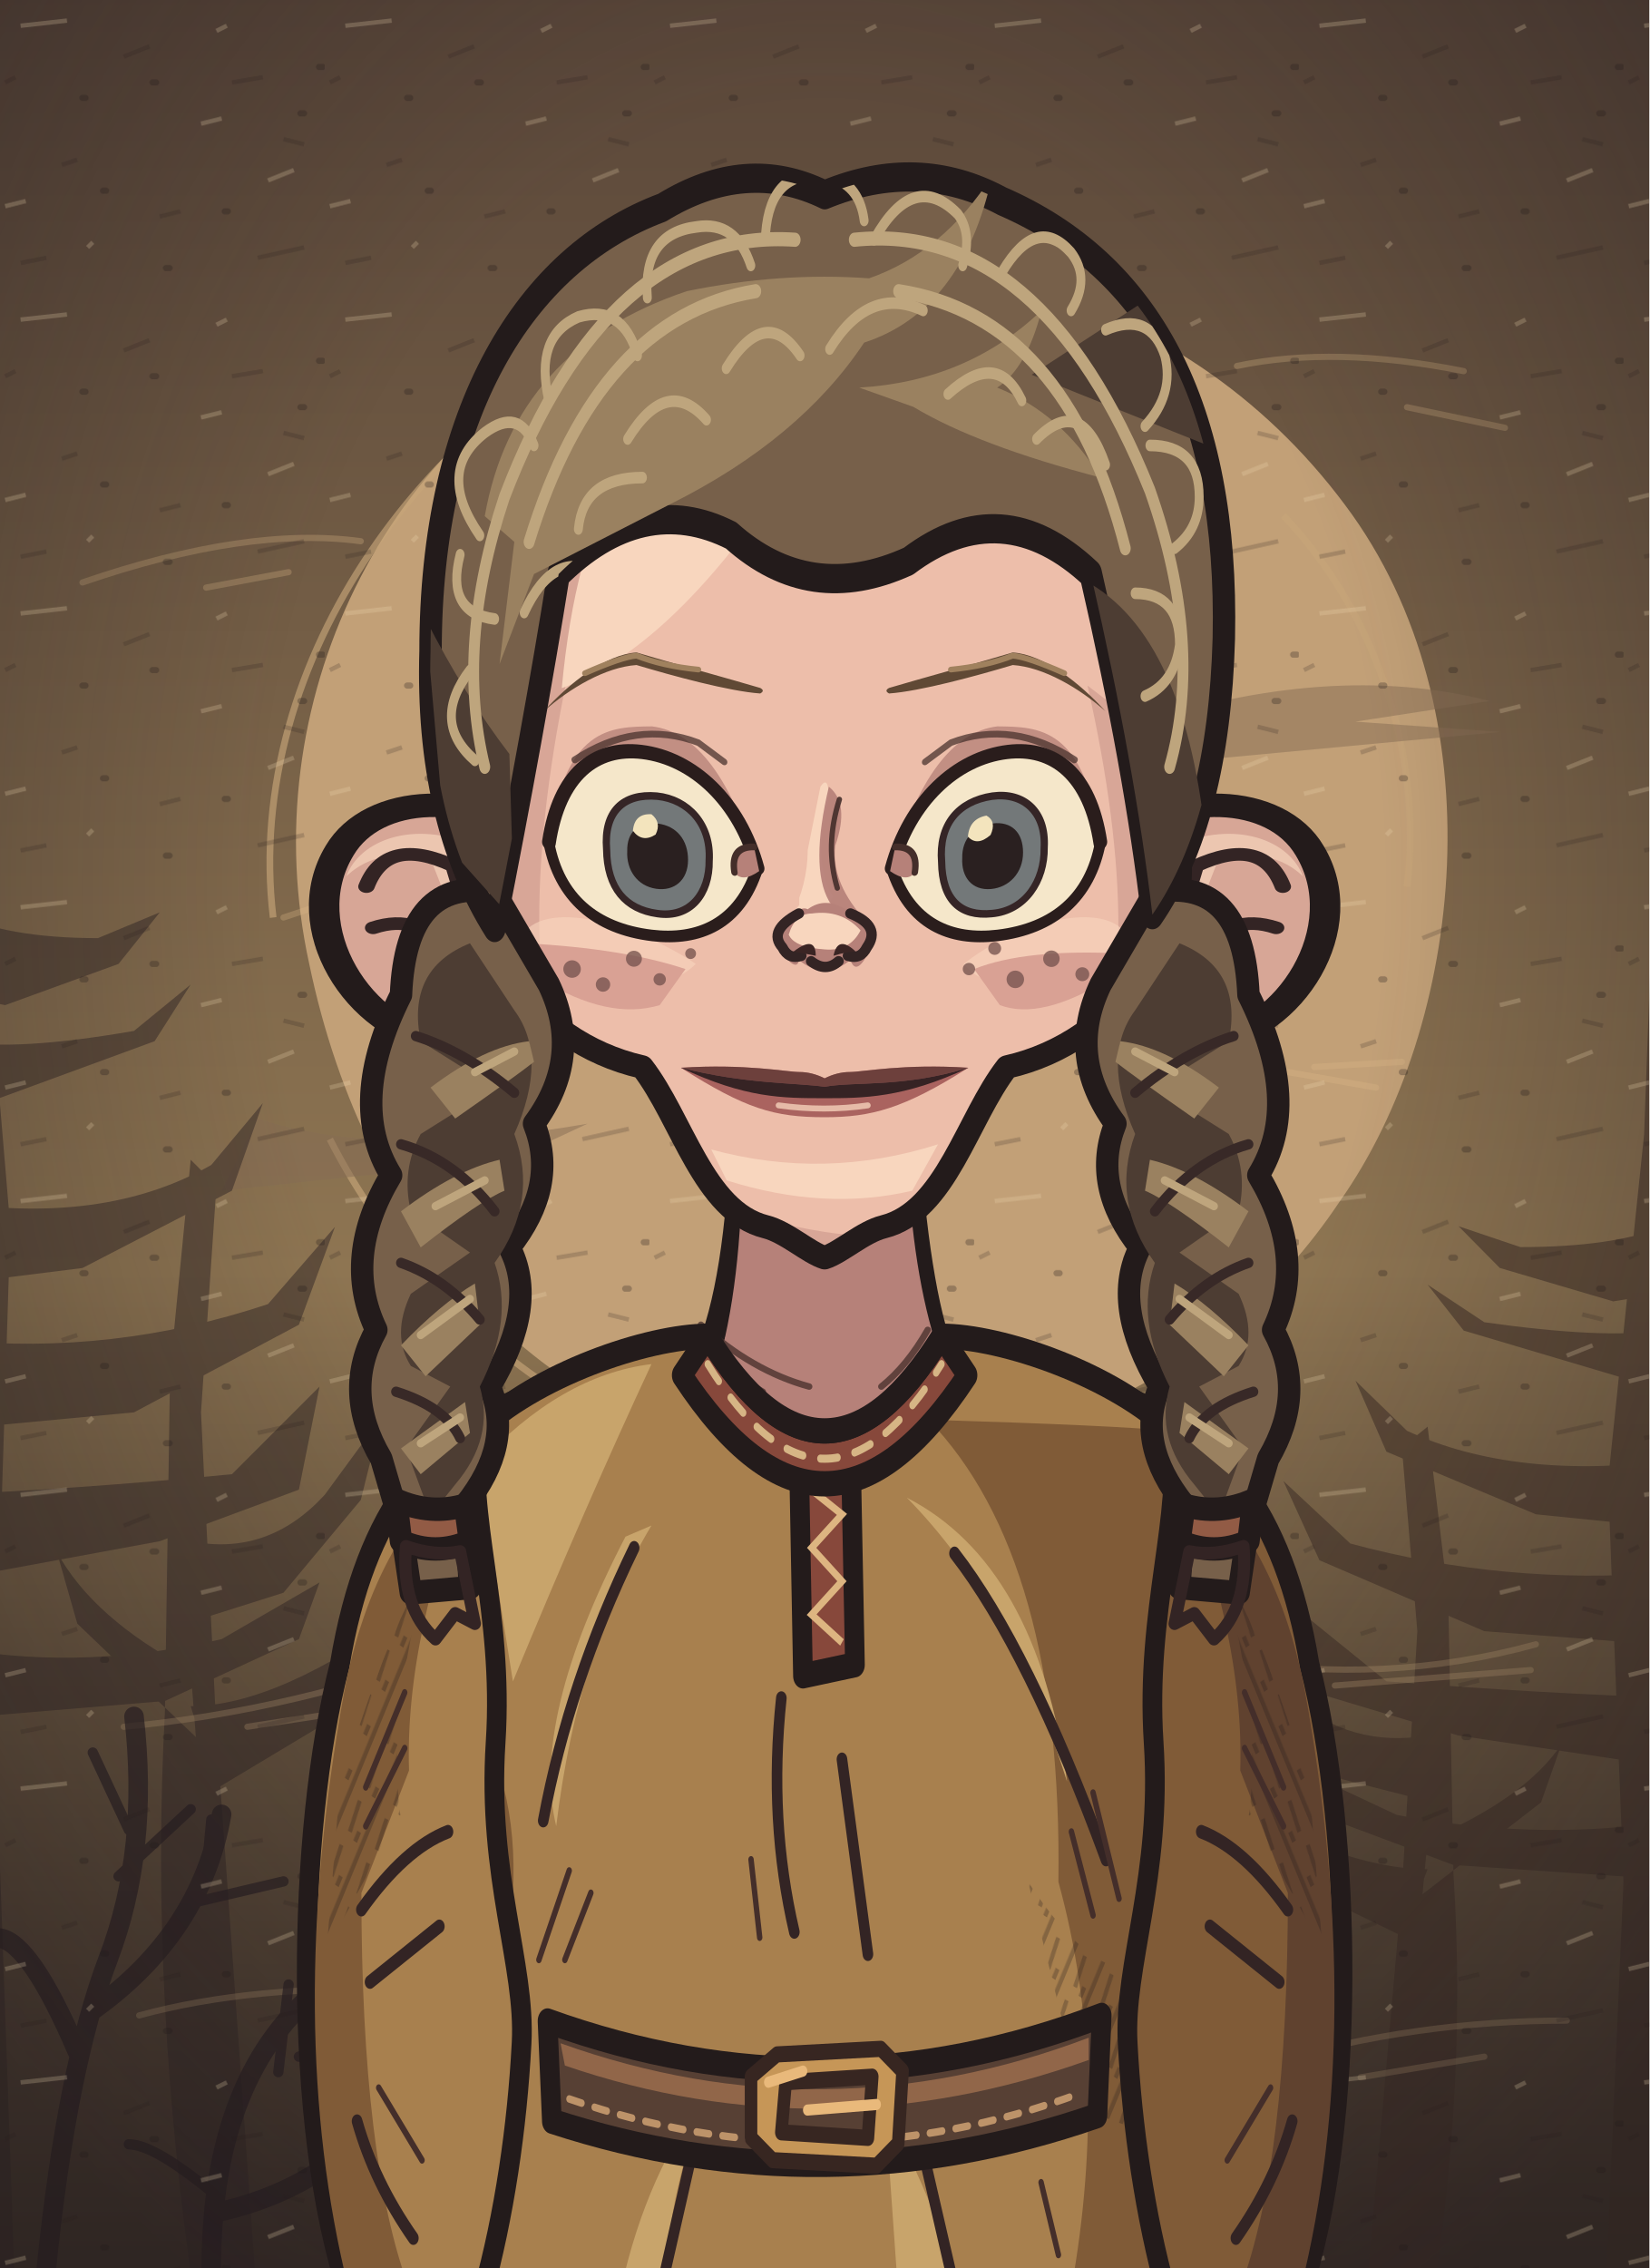
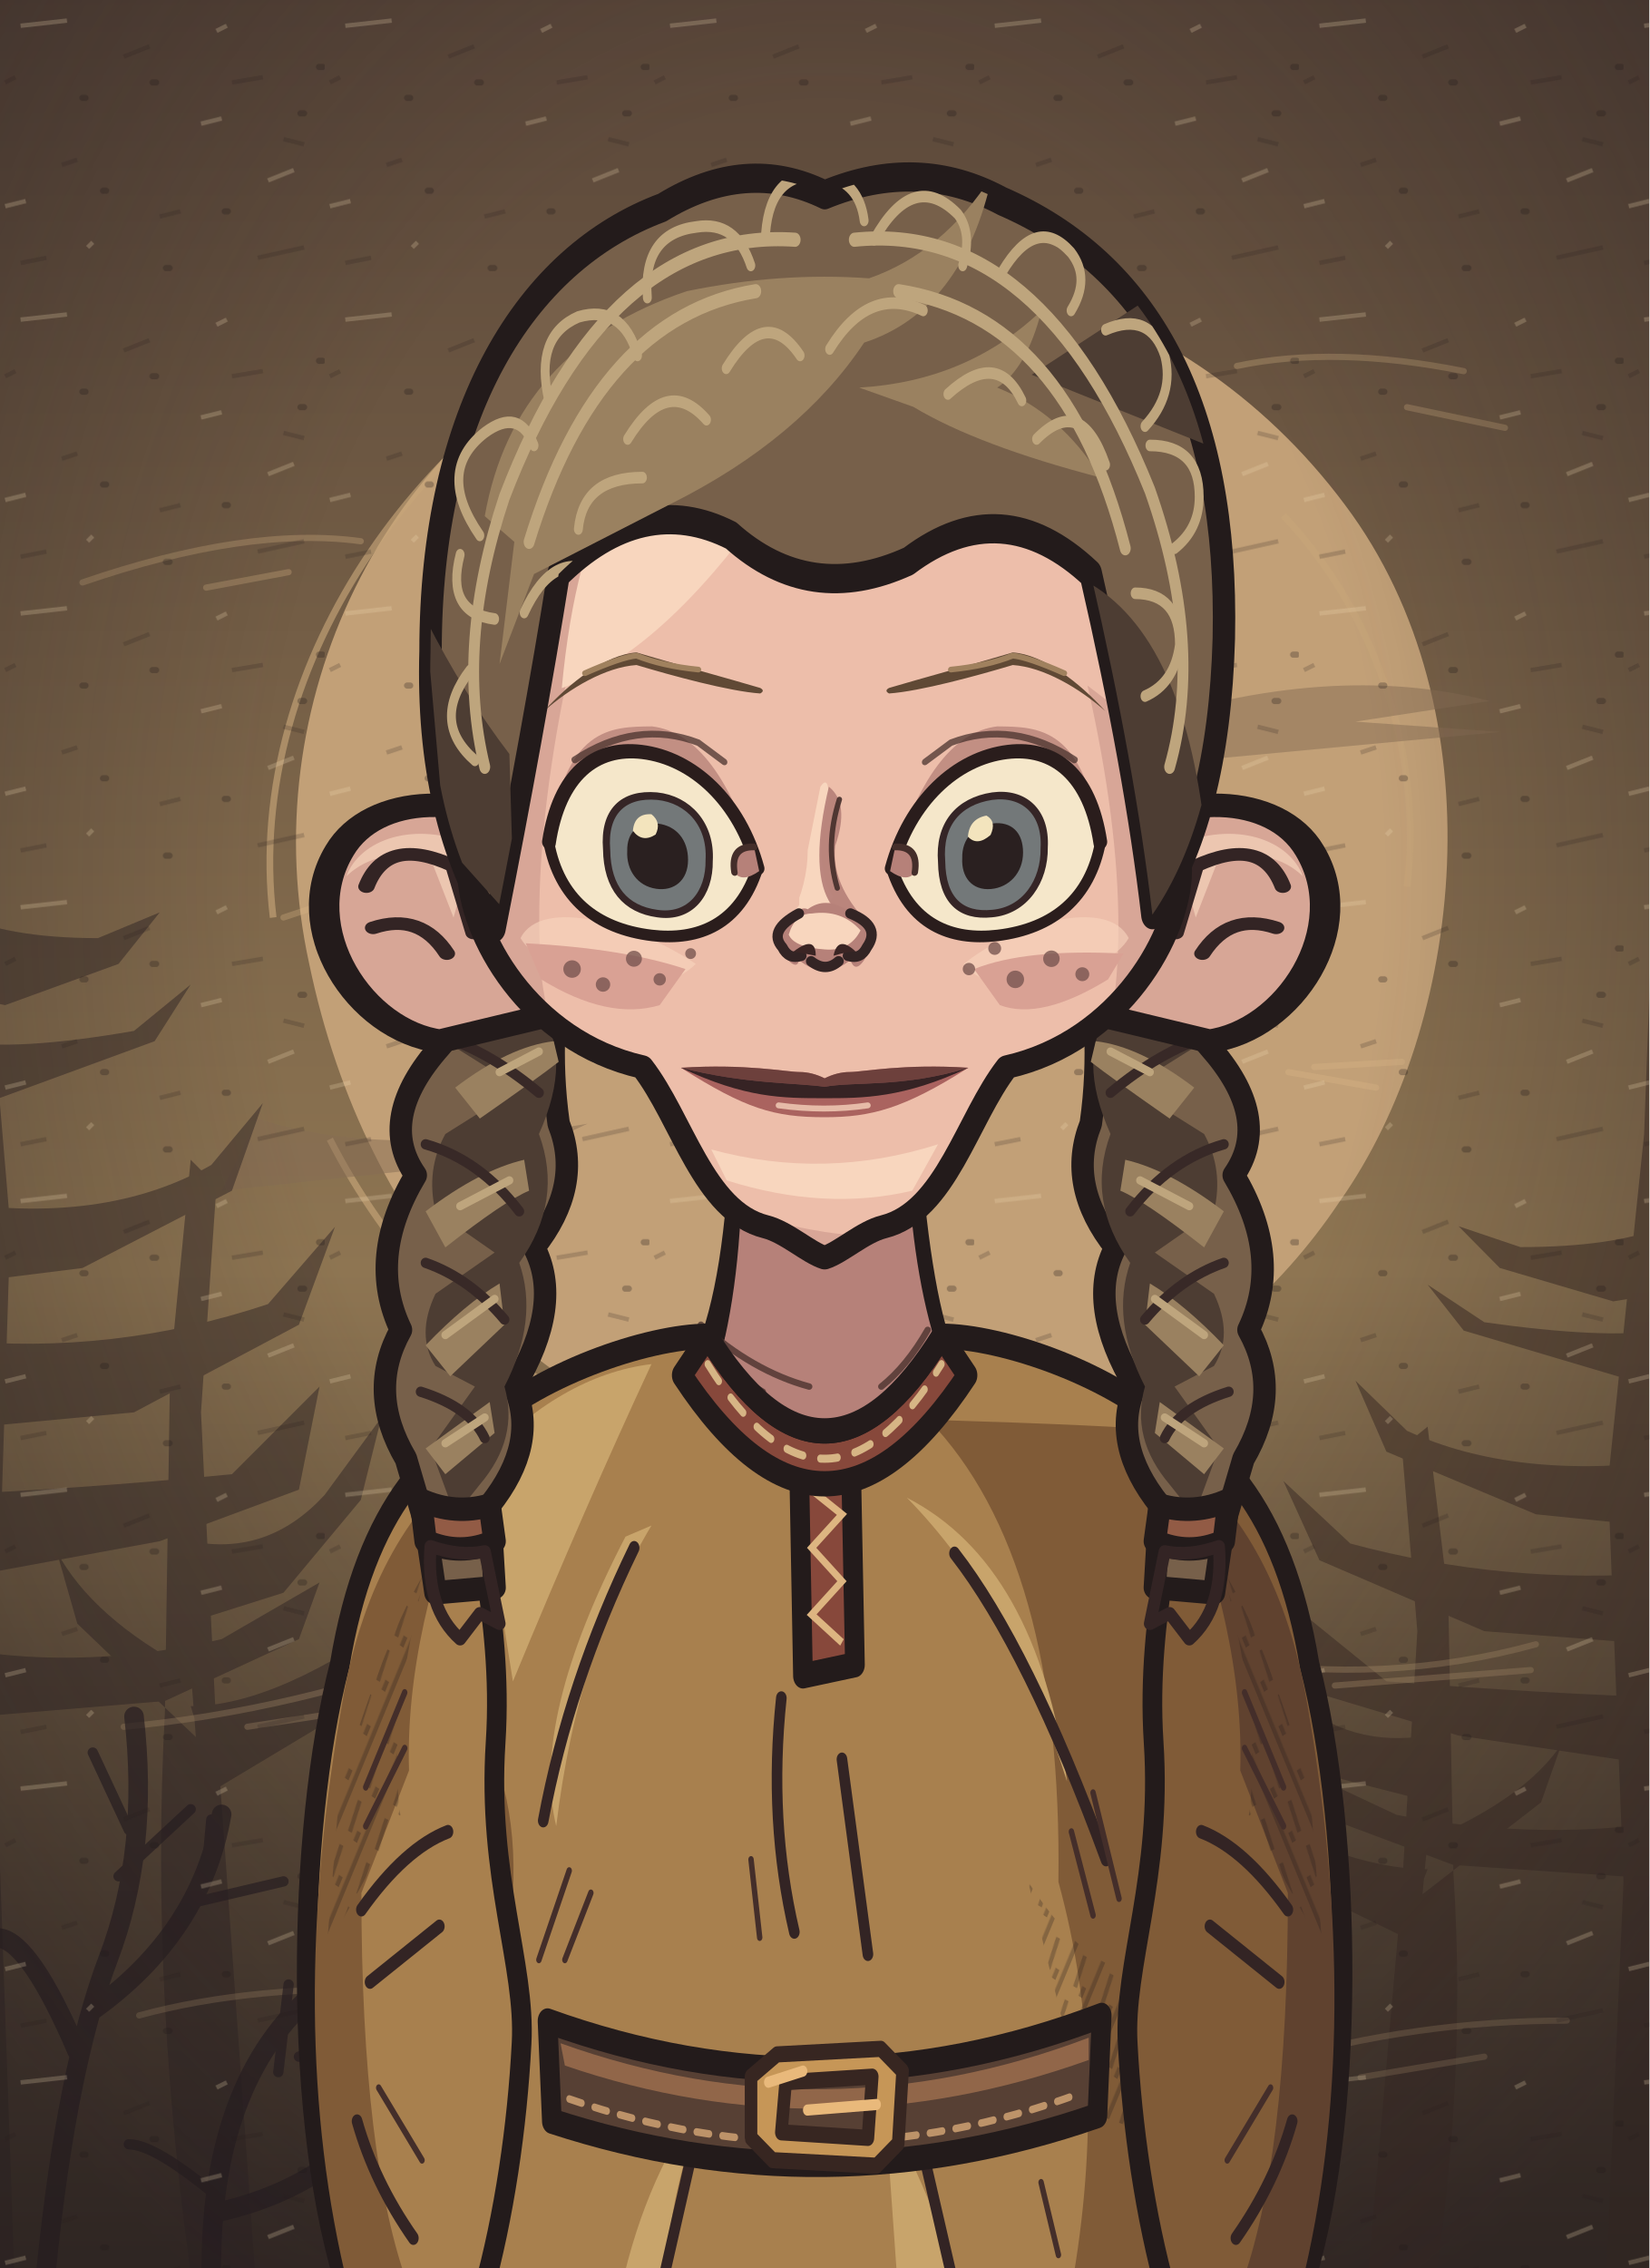
<svg xmlns="http://www.w3.org/2000/svg" xmlns:xlink="http://www.w3.org/1999/xlink" aria-labelledby="title" width="320" height="440" viewBox="0 0 320 440" role="img">
  <defs>
    <style>
      .edge {stroke:#231b1b;stroke-width:4.55;stroke-linecap:round;stroke-linejoin:round}
      .seam {fill:none;stroke:#332424;stroke-width:2.45;stroke-linecap:round;stroke-linejoin:round}
      .etch {fill:none;stroke:#442e2a;stroke-width:1.25;stroke-linecap:round}
      .hair-line {fill:none;stroke:#967661;stroke-width:1.45;stroke-linecap:round}
      .white {fill:#f5e7ca;stroke:#2a1d1c;stroke-width:2.65;stroke-linejoin:round}
      .label {fill:#efdfc1;font:600 20px Georgia,serif}
      .muted {fill:#b8aa96;font:13px 'Segoe UI',sans-serif}
      .section {fill:#dcbb8e;font:600 14px 'Segoe UI',sans-serif}
    </style>
    <linearGradient id="umber" x2="0" y2="1" gradientUnits="objectBoundingBox">
      <stop stop-color="#594639" />
      <stop offset=".56" stop-color="#8e7552" />
      <stop offset="1" stop-color="#3c3029" />
    </linearGradient>
    <linearGradient id="ash" x2="0" y2="1" gradientUnits="objectBoundingBox">
      <stop stop-color="#3b423d" />
      <stop offset=".56" stop-color="#7a7d67" />
      <stop offset="1" stop-color="#242b28" />
    </linearGradient>
    <linearGradient id="rose" x2="0" y2="1" gradientUnits="objectBoundingBox">
      <stop stop-color="#51404a" />
      <stop offset=".56" stop-color="#8a6972" />
      <stop offset="1" stop-color="#372c33" />
    </linearGradient>
    <pattern id="paper-grain" width="63" height="57" patternUnits="userSpaceOnUse">
      <path d="M1 16l2-1m21-4 5-2m16 7 6-1M12 32l3-1m16 11 4-1m20-14 4 1M4 51l5-1m41 0 9-2" fill="none" stroke="#231a1b" stroke-width=".85" opacity=".19" />
      <path d="M4 5l9-1m29 2 2-1M1 40l4-1m12 9 1-1m21-23 4-1m9 12 5-2" fill="none" stroke="#f0dbb5" stroke-width=".85" opacity=".23" />
      <path d="M16 19h.6m13-3h.7m28 6h.7m-39 15h.6m23 4h.6m-12 11h.7m29-39h.7" fill="none" stroke="#21191a" stroke-width="1.2" opacity=".28" stroke-linecap="round" />
    </pattern>
    <pattern id="ink-lines" width="7" height="9" patternUnits="userSpaceOnUse" patternTransform="rotate(28)">
      <path d="M1 -2V10m2.8-8 .6 6m1.9-1v5" stroke="#271d1d" stroke-width=".95" fill="none" opacity=".65" />
    </pattern>
    <radialGradient id="vignette" cx=".5" cy=".39" r=".72">
      <stop offset=".47" stop-color="#20191c" stop-opacity="0" />
      <stop offset="1" stop-color="#20191c" stop-opacity=".48" />
    </radialGradient>
    <g id="firs" fill="currentColor">
      <path d="M10 439Q15 379 12 300L9 220 15 146 15 54 19 80 21 147 28 230 25 326 29 439Z" />
      <path d="M17 169Q27 174 45 174L57 169 49 179 27 187 17 185                M18 194Q29 196 52 192L63 183 56 194 26 205 16 207                M15 225Q46 230 67 218L77 206 71 223 42 238 18 241                M17 252Q48 255 78 245L91 230 84 249 52 266 20 269                M14 282Q40 281 71 278L88 261 84 281 57 291 19 298                M19 312Q43 316 69 310L88 299 84 310 58 322 22 325" />
      <path d="M6 312 0 315V284L11 285M0 266 13 270V250L0 249M0 220 15 221 15 206 0 202                M0 180 16 181V167L0 165M0 141 15 150V138L0 133M0 112 17 127V118L0 104" />
      <path d="M64 440Q55 380 58 324L59 258 63 217 68 222 65 266 68 328 76 440Z                M63 291Q78 294 89 282L100 267 96 283 81 301 62 307                M63 323Q80 323 106 304L98 321 68 339                M63 316Q44 306 37 293L41 307 64 329Z" />
    </g>
    <g id="brambles" fill="none" stroke="currentColor" stroke-linecap="round" stroke-linejoin="round">
      <path stroke-width="3.8" d="M9 440Q13 401 21 380T26 333m-8 57Q39 375 43 352m-28 46Q6 377 0 376M41 440Q41 402 63 385m-20 44q26-6 39-30" />
      <path stroke-width="2" d="M23 364l14-13m-12 4-7-15m20 29 17-4m-15-1 1-11m13 49 2-17m2 14 18-5m-34 32q-12-10-17-10" />
    </g>
    <g id="night-scratches" fill="none" stroke="currentColor" stroke-width="1.2" stroke-linecap="round">
      <path d="M16 113q32-11 54-8m-30 9 16-3m184-40q19-4 44 1m-11 7 19 4                M24 335q33-3 68-16m-44 16 26-4m164-9q31 5 60-3m-39 8 38-3                M27 391q22-6 52-5m168 14q28-8 57-8m-40 11 24-4                M55 178l18-6m177 36 17 3m-12-4 17-1" />
    </g>
    <g id="shirt-setting">
      <rect width="320" height="440" fill="url(#umber)" />
      <path d="M60 187C49 137 74 84 122 63c51-23 107-8 139 35 30 40 23 101-1 135-24 36-65 54-110 49-44-4-79-42-90-95Z" fill="#c2a077" />
      <path d="M53 178C47 128 84 78 129 61m-65 160c22 43 65 68 103 66m82-187c19 20 27 48 24 72" fill="none" stroke="#c6a578" stroke-width="1.3" opacity=".65" />
      <path d="M50 217q24 8 64 1l-15 7-56 6m176-90q39-13 70-5l-26 4 28 2-64 6" fill="#856c54" opacity=".5" />
      <use xlink:href="#firs" style="color:#342827" opacity=".52" transform="translate(-26 8)" />
      <use xlink:href="#firs" style="color:#413128" opacity=".58" transform="translate(340 101) scale(-1 .81)" />
      <use xlink:href="#night-scratches" style="color:#dfbb87" opacity=".28" />
      <use xlink:href="#brambles" style="color:#291f22" opacity=".71" />
      <rect width="320" height="440" fill="url(#vignette)" />
      <rect width="320" height="440" fill="url(#paper-grain)" />
    </g>
    <g id="armor-setting">
      <rect width="320" height="440" fill="url(#ash)" />
      <path d="M48 164c1-51 34-91 83-101 48-11 98 1 130 36 37 39 36 93 8 136-20 30-75 59-121 49-56-12-101-60-100-120Z" fill="#a5a48a" />
      <path d="M54 144q8-48 53-66m108 5c39 15 61 39 68 68m-44 107q-41 31-93 30" fill="none" stroke="#bec0a0" stroke-width="1.2" opacity=".56" />
      <path d="M42 173q49-4 68 3l-43 6 25 3-49 4m151 35q47 10 104-6l-26 14-62 8Z" fill="#707764" opacity=".48" />
      <use xlink:href="#firs" style="color:#27312c" opacity=".64" transform="translate(-36 30)" />
      <use xlink:href="#firs" style="color:#303833" opacity=".75" transform="translate(324 45) scale(-.86 1.03)" />
      <use xlink:href="#brambles" style="color:#252a27" opacity=".62" transform="translate(319 10) scale(-1 1)" />
      <use xlink:href="#night-scratches" style="color:#d8d8a9" opacity=".28" transform="translate(-2 21)" />
      <rect width="320" height="440" fill="url(#vignette)" />
      <rect width="320" height="440" fill="url(#paper-grain)" />
    </g>
    <g id="woman-setting">
      <rect width="320" height="440" fill="url(#rose)" />
      <path d="M56 160C60 107 95 74 142 65c47-9 100 15 121 50 23 39 19 90-12 126-31 39-73 55-115 44-52-13-85-74-80-125Z" fill="#b18b83" />
      <path d="M61 126c15-36 40-55 84-63m97 38c27 25 36 61 29 98m-201 25q14 29 42 47" fill="none" stroke="#d0a69a" stroke-width="1.2" opacity=".58" />
      <path d="M44 235q40-4 76-1l-20 6-36 2 19 3-44 5m183-50q35 3 60-3l-24 9-31 2" fill="#775d65" opacity=".6" />
      <use xlink:href="#firs" style="color:#3b2b34" opacity=".58" transform="translate(-20 84) scale(.86 .91)" />
      <use xlink:href="#firs" style="color:#3d2e39" opacity=".68" transform="translate(327 54) scale(-.85 .98)" />
      <path d="M300 440q-2-82-6-173l-9-103 7-35 12 42 9 98 7 171Z                M294 195q-10-18-25-24l-15-1 13-4 11 2 18 15                M285 162q-13-22-34-27l-7 4 7-11 17 4 20 17                M303 242q-18-23-36-27l-13 3 15-9 11 2 21 15" fill="#3a2b33" opacity=".64" />
      <use xlink:href="#brambles" style="color:#2d2229" opacity=".8" transform="translate(12 6)" />
      <use xlink:href="#night-scratches" style="color:#e1b8a8" opacity=".28" transform="translate(0 7)" />
      <rect width="320" height="440" fill="url(#vignette)" />
      <rect width="320" height="440" fill="url(#paper-grain)" />
    </g>
    <pattern id="mail-rings" width="14" height="13" patternUnits="userSpaceOnUse" patternTransform="rotate(-7)">
      <path d="M-1 2q3-3 6 0 1 3-2 5Q0 8-1 5M6 2q3-3 6 0 1 3-2 5Q7 8 6 5M3 8q3-3 6 0 1 3-2 5-3 1-4-2M10 8q3-3 6 0" fill="none" stroke="#2d2c28" stroke-width="1.6" stroke-linecap="round" />
      <path d="M-.5 4q1.5-2 3-1m5 1q1.4-2 3-1M4 10q1.5-2 3-1m4 1q1.4-2 3-1" fill="none" stroke="#9a9b87" stroke-width="1.12" opacity=".78" stroke-linecap="round" />
    </pattern>
    <pattern id="armor-plates" width="47" height="24" patternUnits="userSpaceOnUse" patternTransform="translate(4 4) rotate(2)">
      <path d="M1 0l21 .7 1 18-3 3-17-1-1-4Zm24 1 19-1 2 15-3 7-19-2Z" fill="#85867a" stroke="#352e2a" stroke-width="1.75" stroke-linejoin="round" />
      <path d="M2 2l18 .2-.2 4L5 7 4 17Zm24 0 16-1 1 4-14 2-3 10Z" fill="#a9a58d" />
      <path d="M19 4l4 14-3 3-16-1 13-4Zm22 2 4 10-2 5-17-1 13-4Z" fill="#62655f" />
      <path d="M7 7l1-.5m6 12 3-2m16-7 5-1m-7 5 4-2" fill="none" stroke="#d0c0a0" stroke-width=".9" opacity=".76" />
      <path d="M6 12q2-2 2.7 1-1 2.2-2.7.5Zm12 1q1.8-2 2.4.6-1 2.6-2.5.8Zm11 1q1-2.2 2.8-1-.2 2.9-2.8 2.1Zm12-2q2.2-1.4 2.3.8-1 2.3-2.3.5Z" fill="#3c342d" />
    </pattern>
    <clipPath id="portrait-frame">
      <rect width="320" height="440" />
    </clipPath>
    <clipPath id="wardrobe-torso-mask">
      <path d="M133 273 C119 273 93 280 80 290 C77 305 86 322 84 346 C82 370 91 386 90 400 C89 415 86 431 81 445 H239 C234 431 231 415 230 400 C229 386 238 370 236 346 C234 322 243 305 240 290 C227 280 201 273 187 273 Q160 307 133 273Z" />
    </clipPath>
    <clipPath id="face-shape-clip">
      <path d="M 160 54 C 194 54 221 71 225 128 C 226 143 229 156 229 169 C 229 181 217.52 202 195.4 207 C 187.636 217 183.5 235 171.44 238 C 167.44 239 163.168 243 160 244 C 156.832 243 152.56 239 148.56 238 C 136.5 235 132.364 217 124.6 207 C 102.48 202 91 181 91 169 C 91 156 94 143 95 128 C 99 71 126 54 160 54 Z" />
    </clipPath>
    <clipPath id="face-features-eye-left">
      <path d="M-21 0 C-19 -13 -12 -19 -3 -19 C7 -19 16 -12 19.5 0 C16 11 8 15 -1 15 C-12 15 -19 10 -21 0Z" />
    </clipPath>
    <clipPath id="face-features-eye-right">
      <path d="M-21 0 C-19 -13 -12 -19 -3 -19 C7 -19 16 -12 19.5 0 C16 11 8 15 -1 15 C-12 15 -19 10 -21 0Z" />
    </clipPath>
    <clipPath id="face-features-nose-bridge">
      <path d="M154 144H167V179L172 185V187H149V185L154 179Z" />
    </clipPath>
    <clipPath id="hair-crown-clip">
      <path d="M93 176Q79 159 80 133C80 96 99 72 127 64Q144 56 160 62Q179 56 196 63C226 73 242 95 241 131Q240 159 226.5 174Q223 151 214 121Q196 108 177 119 Q157 126 141 115 Q123 108 106 121Q101 145 93 176Z" />
    </clipPath>
  </defs>
  <g clip-path="url(#portrait-frame)">
    <use xlink:href="#shirt-setting" />
    <g data-part="neck">
      <g id="face-shape-neck">
        <path d="M 144 219 Q 143 249 137 263 Q 130 270 114 278 L 131 301 189 301 206 278 Q 190 270 183 263 Q 178 250 176 219 Z" fill="#e0b09f" class="edge" />
        <path d="M 144 224 176 224 Q 177 247 182 262 Q 178 275 160 277 Q 142 275 139 266 Q 144 249 144 224 Z" fill="#b68179" />
        <path d="M 136 257 q 10 9 21 12 m -16 -3 7 4 m 32 -12 q -4 7 -9 11" class="etch" opacity=".75" />
      </g>
    </g>
    <g data-part="wardrobe" transform="matrix(0.84 0 0 1.08 25.6 -35.6)">
      <path d="M91 284 C69 291 54 304 48 332 C38 362 37 415 50 445 H92 L109 336Z" fill="#a8804e" class="edge" />
      <path d="M49 337 Q56 308 80 294 Q63 326 64 351 L53 373 Q53 421 64 444 H50 Q35 397 49 337Z" fill="#805b37" />
      <path d="M48 354 Q59 326 68 315 Q59 342 62 359 L45 383Z" fill="url(#ink-lines)" opacity=".44" />
      <path d="M53 376 q10 -11 20 -14 m-18 27 16 -10 M52 414 q4 11 13 21" class="seam" />
      <path d="M54 354 l9 -17 m-9 24 9 -14 m-6 61 10 13" class="etch" />
      <g transform="translate(320 0) scale(-1 1)">
        <path d="M91 284 C69 291 54 304 48 332 C38 362 37 415 50 445 H92 L109 336Z" fill="#805b37" class="edge" />
        <path d="M49 337 Q56 308 80 294 Q63 326 64 351 L53 373 Q53 421 64 444 H50 Q35 397 49 337Z" fill="#60422f" />
        <path d="M48 354 Q59 326 68 315 Q59 342 62 359 L45 383Z" fill="url(#ink-lines)" opacity=".44" />
        <path d="M53 376 q10 -11 20 -14 m-18 27 16 -10 M52 414 q4 11 13 21" class="seam" />
        <path d="M54 354 l9 -17 m-9 24 9 -14 m-6 61 10 13" class="etch" />
      </g>
      <path d="M133 273 C119 273 93 280 80 290 C77 305 86 322 84 346 C82 370 91 386 90 400 C89 415 86 431 81 445 H239 C234 431 231 415 230 400 C229 386 238 370 236 346 C234 322 243 305 240 290 C227 280 201 273 187 273 Q160 307 133 273Z" fill="#a8804e" />
      <g data-part="torso" clip-path="url(#wardrobe-torso-mask)">
        <path d="M80 296 Q99 280 120 278 Q105 303 88 335Z" fill="#c8a46b" />
        <path d="M184 288 Q227 289 240 290 L257 444 H217 Q226 405 214 371 Q215 313 184 288Z" fill="#805b37" />
        <path d="M81 344 Q91 359 87 381 L72 402 L64 359Z" fill="#805b37" />
        <path d="M207 371 Q223 390 235 386 L234 416 L220 412Z" fill="url(#ink-lines)" opacity=".42" />
        <path d="M120 307 Q103 329 98 361 Q92 342 114 309Z M179 302 Q209 314 216 353 Q203 321 179 302Z" fill="#c8a46b" />
        <path d="M133 409 Q124 426 123 444 H113 Q119 423 133 409Z M174 412 Q184 426 192 445 H177Z" fill="#c8a46b" />
        <path d="M116 311 Q101 335 95 360 M190 312 Q207 329 225 367 M150 338 q-3 22 3 42 m11 -31 6 35 M129 421 l-7 24 m60 -28 8 27" class="seam" />
        <path d="M101 369 l-7 16 m12 -12 -6 12 M222 355 l6 19 m-11 -12 5 15 M143 367 l2 14 m65 44 4 13" class="etch" />
        <path d="M154 292h12l1 40-12 2Z" fill="#87483b" class="edge" />
        <path d="M156 300l8 5-7 6 7 6-7 6 7 5" fill="none" stroke="#ddb581" stroke-width="1.4" />
        <path d="M133 273 Q160 307 187 273 L193 280 Q160 319 127 280Z" fill="#87483b" class="edge" />
        <path d="M133 278 Q160 312 187 278" fill="none" stroke="#d6b585" stroke-width="1.45" stroke-dasharray="4 4" stroke-linecap="round" />
      </g>
      <path d="M133 273 C119 273 93 280 80 290 C77 305 86 322 84 346 C82 370 91 386 90 400 C89 415 86 431 81 445 H239 C234 431 231 415 230 400 C229 386 238 370 236 346 C234 322 243 305 240 290 C227 280 201 273 187 273 Q160 307 133 273Z" fill="none" class="edge" />
      <g data-part="belt" clip-path="url(#wardrobe-torso-mask)">
        <path d="M96 396 Q160 414 224 395 L223 413 Q160 430 97 414Z" fill="#574034" class="edge" />
        <path d="M99 400 Q160 417 221 399 L221 403 Q160 420 100 404Z" fill="#916649" />
        <path d="M101 410 Q160 426 219 409" fill="none" stroke="#bd9369" stroke-width="1.35" stroke-dasharray="3 3" stroke-linecap="round" />
        <path d="M149 402l24 -1 5 4-1 13-5 4-24 -1-5 -4v-11Z M151 407l-1 9 20 1 1 -11Z" fill="#c69657" fill-rule="evenodd" stroke="#372621" stroke-width="2.9" stroke-linejoin="round" />
        <path d="M156 412l16 -1m-25 -4 8 -2" fill="none" stroke="#e9b97b" stroke-width="2" stroke-linecap="round" />
      </g>
    </g>
+     <g id="hair-braid" transform="matrix(0.956 0 0 1 7.059 0)">
+       <g transform="translate(0 10)">
+         <path d="M220 155C232 169 227 181 238 193Q251 207 243 218q10 16 3 30 7 12-1 25l-4 13-2 13-12-1 1-16q-10-12-5-23-10-16-4-27-10-12-5-24C218 181 208 169 220 155Z" fill="#77604a" class="edge" />
+         <path d="M229 184Q235 188 237 192l-15 9 15 9q4 7 2 15l-12 8 12 8q4 8 0 14l-8 4 9 12-5 13-5-6q-8-9-5-19-7-13-3-24-9-12-4-25-7-15 0-24Z" fill="#4d3d33" />
+         <path d="M215 192q9 1 20 9l-5 6q-12-8-16-11Zm6 23q9 2 20 10l-4 7q-12-9-17-11Zm5 24q7 4 15 12l-5 6-11-10Zm2 23 13 9-4 5-10-8Z" fill="#9a8160" />
+         <path d="M218 202q10-8 20-11m-16 34q8-10 19-13m-16 34q7-8 16-11m-12 34q3-6 13-9" fill="none" stroke="#382927" stroke-width="2" stroke-linecap="round" stroke-linejoin="round" />
+         <path d="M218 194l8 4m-2 21 10 5m-7 18 10 7m-8 16 8 5" fill="none" stroke="#bea57d" stroke-width="1.6" stroke-linecap="round" stroke-linejoin="round" />
+         <path d="M228 282q7 2 14-1l-1 8q-7 3-14 0Z" fill="#925b45" class="edge" />
+         <path d="M229 291q5 1 11-1 1 12-6 18l-4-5-4 2Z" fill="#4d3d33" class="seam" />
+       </g>
+       <g transform="translate(320 0) scale(-1 1)">
+         <g transform="translate(0 10)">
+           <path d="M220 155C232 169 227 181 238 193Q251 207 243 218q10 16 3 30 7 12-1 25l-4 13-2 13-12-1 1-16q-10-12-5-23-10-16-4-27-10-12-5-24C218 181 208 169 220 155Z" fill="#77604a" class="edge" />
+           <path d="M229 184Q235 188 237 192l-15 9 15 9q4 7 2 15l-12 8 12 8q4 8 0 14l-8 4 9 12-5 13-5-6q-8-9-5-19-7-13-3-24-9-12-4-25-7-15 0-24Z" fill="#4d3d33" />
+           <path d="M215 192q9 1 20 9l-5 6q-12-8-16-11Zm6 23q9 2 20 10l-4 7q-12-9-17-11Zm5 24q7 4 15 12l-5 6-11-10Zm2 23 13 9-4 5-10-8Z" fill="#9a8160" />
+           <path d="M218 202q10-8 20-11m-16 34q8-10 19-13m-16 34q7-8 16-11m-12 34q3-6 13-9" fill="none" stroke="#382927" stroke-width="2" stroke-linecap="round" stroke-linejoin="round" />
+           <path d="M218 194l8 4m-2 21 10 5m-7 18 10 7m-8 16 8 5" fill="none" stroke="#bea57d" stroke-width="1.6" stroke-linecap="round" stroke-linejoin="round" />
+           <path d="M228 282q7 2 14-1l-1 8q-7 3-14 0Z" fill="#925b45" class="edge" />
+           <path d="M229 291q5 1 11-1 1 12-6 18l-4-5-4 2Z" fill="#4d3d33" class="seam" />
+         </g>
+       </g>
+     </g>
    <g id="face-shape">
      <g id="face-shape-ears">
        <g transform="translate(101 179) scale(-1.3 1)">
          <path d="M -4 -15 C 7 -26 22 -25 27 -14 C 34 1 24 21 12 23 L -4 18 Z" fill="#d7a696" class="edge" />
          <path d="M 7 -15 C 16 -20 24 -16 26 -9 C 22 -14 16 -14 13 -11 L 10 -1 Z" fill="#f8d6be" opacity=".66" />
          <path d="M 23 -7 Q 20 -17 10 -11 L 7 2 M 22 1 Q 15 -2 11 6" class="seam" />
        </g>
        <g transform="translate(219 179) scale(1.3 1)">
          <path d="M -4 -15 C 7 -26 22 -25 27 -14 C 34 1 24 21 12 23 L -4 18 Z" fill="#d7a696" class="edge" />
          <path d="M 7 -15 C 16 -20 24 -16 26 -9 C 22 -14 16 -14 13 -11 L 10 -1 Z" fill="#f8d6be" opacity=".66" />
          <path d="M 23 -7 Q 20 -17 10 -11 L 7 2 M 22 1 Q 15 -2 11 6" class="seam" />
        </g>
      </g>
      <path d="M 160 54 C 194 54 221 71 225 128 C 226 143 229 156 229 169 C 229 181 217.52 202 195.4 207 C 187.636 217 183.5 235 171.44 238 C 167.44 239 163.168 243 160 244 C 156.832 243 152.56 239 148.56 238 C 136.5 235 132.364 217 124.6 207 C 102.48 202 91 181 91 169 C 91 156 94 143 95 128 C 99 71 126 54 160 54 Z" fill="#edbeaa" />
      <g clip-path="url(#face-shape-clip)">
        <path d="M 70 141 Q 104 91 123 84 Q 102 148 105 189 Q 110 231 160 239 Q 192 244 211 214 Q 223 186 211 133 Q 235 151 250 174 L 250 265 70 265 Z" fill="#d8a697" />
        <path d="M 109 133.5 Q 114 80 142 79 Q 173 70 195 88 Q 174 79 152 93 Q 130 126 109 133.5 Z" fill="#f8d6be" />
        <g transform="translate(160 0) scale(-1 1)">
          <path d="M 25 187 C 37 179 55 174 59 182 C 55 189 34 196 25 187 Z" fill="#f8d6be" opacity=".605" />
          <path d="M 27 188 Q 39 184 58 183 L 55 190 Q 42 198 32 195 Z" fill="#d9a194" />
        </g>
        <g transform="translate(160 0) scale(1 1)">
          <path d="M 27 187 C 37 179 55 174 59 182 C 55 189 34 196 27 187 Z" fill="#f8d6be" opacity=".605" />
          <path d="M 29 188 Q 39 184 58 185 L 55 190 Q 42 198 34 195 Z" fill="#d9a194" />
        </g>
        <path d="M 92 183 Q 99 211 120 232 L 132 247 119 248 Q 98 234 85 212 Z M 229 184 Q 224 217 203 241 L 193 250 209 247 Q 230 233 240 211 Z" fill="url(#ink-lines)" opacity=".14" />
        <path d="M 138 223 Q 160 229 182 222 L 177 231 Q 160 235 141 229 Z" fill="#f8d6be" />
        <circle cx="111" cy="188" r="1.7" fill="#76534e" opacity=".78" />
        <circle cx="117" cy="191" r="1.4" fill="#76534e" opacity=".78" />
        <circle cx="123" cy="186" r="1.55" fill="#76534e" opacity=".78" />
        <circle cx="128" cy="190" r="1.2" fill="#76534e" opacity=".78" />
        <circle cx="134" cy="185" r="1.05" fill="#76534e" opacity=".78" />
        <circle cx="188" cy="188" r="1.2" fill="#76534e" opacity=".78" />
        <circle cx="193" cy="184" r="1.25" fill="#76534e" opacity=".78" />
        <circle cx="197" cy="190" r="1.7" fill="#76534e" opacity=".78" />
        <circle cx="204" cy="186" r="1.6" fill="#76534e" opacity=".78" />
        <circle cx="210" cy="189" r="1.35" fill="#76534e" opacity=".78" />
      </g>
      <path d="M 160 54 C 194 54 221 71 225 128 C 226 143 229 156 229 169 C 229 181 217.52 202 195.4 207 C 187.636 217 183.5 235 171.44 238 C 167.44 239 163.168 243 160 244 C 156.832 243 152.56 239 148.56 238 C 136.5 235 132.364 217 124.6 207 C 102.48 202 91 181 91 169 C 91 156 94 143 95 128 C 99 71 126 54 160 54 Z" fill="none" class="edge" />
    </g>
    <g clip-path="url(#face-shape-clip)">
      <g data-part="eyes">
        <g transform="matrix(1 0.12 0 1.04 127.5 166)">
          <path d="M-21 0 C-18 -22 -9 -23 -1 -24 Q12 -24 19.5 0Z" fill="#b68179" opacity=".78" />
          <path d="M-16 -16 Q-4 -25 8 -22 L13 -19" class="etch" opacity=".72" />
          <path d="M-21 0 C-19 -13 -12 -19 -3 -19 C7 -19 16 -12 19.5 0 C16 11 8 15 -1 15 C-12 15 -19 10 -21 0Z" class="white" style="stroke-width:2.15" />
          <g clip-path="url(#face-features-eye-left)">
            <g transform="translate(0 0) scale(1 1)">
              <path d="M-9.8 0 C-10.4 -7 -6.6 -10.9 0 -11.1 C6.1 -11.2 10.5 -7 10.1 -.3 C10.2 5.9 6.4 11 0 10.8 C-6.1 10.7 -9.7 7.2 -9.8 0Z" fill="#737879" stroke="#352526" stroke-width="1.4" />
              <path d="M-5.8 -.2C-5.9-3.8-3.5-6 .1-6 3.8-6 6-3.6 6 .1 6 3.9 3.3 6.3-.2 6.2-3.9 6.1-6 3.3-5.8-.2Z" fill="#2a2020" />
              <path d="M-4.7-4.1Q-4.4-7.4-1.1-7.6 .9-6.3-.3-3.9-2.9-2-4.7-4.1Z" fill="#f3e4bd" />
            </g>
          </g>
          <path d="M-21 0 C-19 -13 -12 -19 -3 -19 C7 -19 16 -12 19.5 0" fill="none" stroke="#2a1d1c" stroke-width="2.65" stroke-linecap="round" />
          <path d="M18.8 -3.8 Q14.2 -3.4 15 1.4 Q16.5 3.2 19.8 .6Z" fill="#b68179" />
          <path d="M18.8 -3.8 Q14.2 -3.4 15 1.4" class="etch" />
        </g>
        <g transform="matrix(-1 0.12 0 1.04 192.5 166)">
          <path d="M-21 0 C-18 -22 -9 -23 -1 -24 Q12 -24 19.5 0Z" fill="#b68179" opacity=".78" />
          <path d="M-16 -16 Q-4 -25 8 -22 L13 -19" class="etch" opacity=".72" />
          <path d="M-21 0 C-19 -13 -12 -19 -3 -19 C7 -19 16 -12 19.5 0 C16 11 8 15 -1 15 C-12 15 -19 10 -21 0Z" class="white" style="stroke-width:2.15" />
          <g clip-path="url(#face-features-eye-right)">
            <g transform="translate(0 0) scale(-1 1)">
              <path d="M-9.8 0 C-10.4 -7 -6.6 -10.9 0 -11.1 C6.1 -11.2 10.5 -7 10.1 -.3 C10.2 5.9 6.4 11 0 10.8 C-6.1 10.7 -9.7 7.2 -9.8 0Z" fill="#737879" stroke="#352526" stroke-width="1.4" />
              <path d="M-5.8 -.2C-5.9-3.8-3.5-6 .1-6 3.8-6 6-3.6 6 .1 6 3.9 3.3 6.3-.2 6.2-3.9 6.1-6 3.3-5.8-.2Z" fill="#2a2020" />
              <path d="M-4.7-4.1Q-4.4-7.4-1.1-7.6 .9-6.3-.3-3.9-2.9-2-4.7-4.1Z" fill="#f3e4bd" />
            </g>
          </g>
          <path d="M-21 0 C-19 -13 -12 -19 -3 -19 C7 -19 16 -12 19.5 0" fill="none" stroke="#2a1d1c" stroke-width="2.65" stroke-linecap="round" />
          <path d="M18.8 -3.8 Q14.2 -3.4 15 1.4 Q16.5 3.2 19.8 .6Z" fill="#b68179" />
          <path d="M18.8 -3.8 Q14.2 -3.4 15 1.4" class="etch" />
        </g>
      </g>
      <g data-part="brows">
        <g transform="matrix(1 0 0 1 127.5 135)">
          <path d="M-22 3 C-17 -2.536 -10 -8.018 -4 -8.418 C3 -6.318 14 -3.318 20 -1.536 Q21 -1 20 -0.464 C14 -0.882 3 -3.882 -4 -5.982 C-10 -5.582 -17 -1.464 -22 3Z" fill="#604935" />
          <path d="M-14 -4.4 Q-7 -7.5 -4 -7.8 Q1 -5.8 8 -5.1" fill="none" stroke="#a0815e" stroke-width="1.1" stroke-linecap="round" />
        </g>
        <g transform="matrix(-1 0 0 1 192.5 135)">
          <path d="M-22 3 C-17 -2.536 -10 -8.018 -4 -8.418 C3 -6.318 14 -3.318 20 -1.536 Q21 -1 20 -0.464 C14 -0.882 3 -3.882 -4 -5.982 C-10 -5.582 -17 -1.464 -22 3Z" fill="#604935" />
          <path d="M-14 -4.4 Q-7 -7.5 -4 -7.8 Q1 -5.8 8 -5.1" fill="none" stroke="#a0815e" stroke-width="1.1" stroke-linecap="round" />
        </g>
      </g>
      <g data-part="nose" transform="translate(160 160) scale(.82 .82) translate(-160 -160)">
        <g clip-path="url(#face-features-nose-bridge)">
          <path d="M159 151 Q161 148 161 154 Q157 169 162 177 L158 183 152 182 Q156 174 156 166Z" fill="#f8d6be" />
          <path d="M161 151 Q166 155 162.5 165 Q161.5 174 170 183 L167 187 161 178 Q156.5 170 161 151Z" fill="#b68179" opacity=".93" />
          <path d="M163.5 154 Q160 165 163 175" class="etch" opacity=".9" />
        </g>
        <path d="M156 180 Q160 177 165 180 C167 180 166.09 180 168.5 182 Q172.5 186 170.5 190 Q167.5 196 166.09 192 Q160 197 153.91 192 Q153.5 195 149.5 190 Q147.5 186 151.5 183 Q154 179 156 180Z" fill="#b68179" />
        <path d="M157 181 Q164 180 168.5 185 Q165.95 190 160 189.5 Q152.775 189 151.5 186 Q153 181 157 181Z" fill="#f8d6be" />
        <path d="M153.91 181 Q146.5 185 150.0 189 Q151.5 192 154.5 191 M166.09 181 Q173.5 184 170.0 189 Q168.5 192 165.5 191" class="seam" />
        <path d="M152.65 190 q5.25 -4 5.25 1 q-5.25 -1 -5.25 -1Z M162.1 191 q1 -5 5.25 -1 q-2 0 -5.25 1Z" fill="#3b2524" />
        <path d="M156.8 192.3 Q160.25 195 163.3 192.3" class="seam" />
      </g>
      <g data-part="mouth" transform="translate(160 160) scale(.82 .82) translate(-160 -160)">
        <path d="M126 217.5 C141.3 216.5 151 218.5 154 218.5 Q157 218.5 160 220.0 Q163 218.5 166 218.5 C169 218.5 178.7 216.5 194 217.5 C178.7 227.2 171 229.2 160 229.2 C148 229.2 141.3 227.2 126 217.5Z" fill="#aa635f" />
        <path d="M126 217.5 C141.3 216.5 151 218.5 154 218.5 Q157 218.5 160 220.0 Q163 218.5 166 218.5 C169 218.5 178.7 216.5 194 217.5 C178.7 222.25 167 220.7 160 222 C153 221 141.3 221.4 126 217.5Z" fill="#56322f" opacity=".72" />
        <path d="M126 217.5 C141.3 221.4 153 221 160 222 C167 220.7 178.7 222.25 194 217.5 C178.7 224.7 169 224.7 160 224.7 C150 224.7 141.3 224.7 126 217.5Z" fill="#362324" />
        <path d="M149.12 226.4 Q160 227.9 170.2 226.4" fill="none" stroke="#f8d6be" stroke-width="1.4" stroke-linecap="round" opacity=".76" />
      </g>
    </g>
    <g id="hair-front">
-       <g transform="matrix(0.956 0 0 1 7.059 0)">
-         <g>
-           <g transform="translate(5 10)">
-             <path d="M222 163q18-3 19 20 11 21 2 35 10 16 3 30 7 12-1 25l-4 13-2 13-12-1 1-16q-10-12-5-23-10-16-4-27-10-12-5-24-10-13-3-27Z" fill="#77604a" class="edge" />
-             <path d="M227 173q13 5 10 19l-15 9 15 9q4 7 2 15l-12 8 12 8q4 8 0 14l-8 4 9 12-5 13-5-6q-8-9-5-19-7-13-3-24-9-12-4-25-7-15 0-24Z" fill="#4d3d33" />
-             <path d="M215 192q9 1 20 9l-5 6q-12-8-16-11Zm6 23q9 2 20 10l-4 7q-12-9-17-11Zm5 24q7 4 15 12l-5 6-11-10Zm2 23 13 9-4 5-10-8Z" fill="#9a8160" />
-             <path d="M218 202q10-8 20-11m-16 34q8-10 19-13m-16 34q7-8 16-11m-12 34q3-6 13-9" fill="none" stroke="#382927" stroke-width="2" stroke-linecap="round" stroke-linejoin="round" />
-             <path d="M218 194l8 4m-2 21 10 5m-7 18 10 7m-8 16 8 5" fill="none" stroke="#bea57d" stroke-width="1.6" stroke-linecap="round" stroke-linejoin="round" />
-             <path d="M228 282q7 2 14-1l-1 8q-7 3-14 0Z" fill="#925b45" class="edge" />
-             <path d="M229 291q5 1 11-1 1 12-6 18l-4-5-4 2Z" fill="#4d3d33" class="seam" />
-           </g>
-         </g>
-         <g transform="translate(320 0) scale(-1 1)">
-           <g transform="translate(5 10)">
-             <path d="M222 163q18-3 19 20 11 21 2 35 10 16 3 30 7 12-1 25l-4 13-2 13-12-1 1-16q-10-12-5-23-10-16-4-27-10-12-5-24-10-13-3-27Z" fill="#77604a" class="edge" />
-             <path d="M227 173q13 5 10 19l-15 9 15 9q4 7 2 15l-12 8 12 8q4 8 0 14l-8 4 9 12-5 13-5-6q-8-9-5-19-7-13-3-24-9-12-4-25-7-15 0-24Z" fill="#4d3d33" />
-             <path d="M215 192q9 1 20 9l-5 6q-12-8-16-11Zm6 23q9 2 20 10l-4 7q-12-9-17-11Zm5 24q7 4 15 12l-5 6-11-10Zm2 23 13 9-4 5-10-8Z" fill="#9a8160" />
-             <path d="M218 202q10-8 20-11m-16 34q8-10 19-13m-16 34q7-8 16-11m-12 34q3-6 13-9" fill="none" stroke="#382927" stroke-width="2" stroke-linecap="round" stroke-linejoin="round" />
-             <path d="M218 194l8 4m-2 21 10 5m-7 18 10 7m-8 16 8 5" fill="none" stroke="#bea57d" stroke-width="1.6" stroke-linecap="round" stroke-linejoin="round" />
-             <path d="M228 282q7 2 14-1l-1 8q-7 3-14 0Z" fill="#925b45" class="edge" />
-             <path d="M229 291q5 1 11-1 1 12-6 18l-4-5-4 2Z" fill="#4d3d33" class="seam" />
-           </g>
-         </g>
-       </g>
      <g transform="matrix(0.956 0 0 1.247 7.059 -39.529)">
        <path d="M93 176Q79 159 80 133C80 96 99 72 127 64Q144 56 160 62Q179 56 196 63C226 73 242 95 241 131Q240 159 226.5 174Q223 151 214 121Q196 108 177 119 Q157 126 141 115 Q123 108 106 121Q101 145 93 176Z" fill="#77604a" class="edge" />
        <g clip-path="url(#hair-crown-clip)">
          <path d="M91 112q6-26 41-35 19-3 37-2 15-4 25-16-6 21-26 26-13 15-39 25l-28 11-7 14 3-19Zm76-20q22-1 37-12-3 9-9 12 13 4 21 14-25-5-38-11Z" fill="#9a8160" />
          <path d="M79 128q8 12 17 21l1 26-14-12Zm123-38 26-13 13 25Z M210 121q22 7 27 39l-11 21Z" fill="#4d3d33" />
          <path d="M154 69Q116 67 95 109Q85 132 91 151M146 77Q114 81 100 116 M166 69Q204 66 226 108Q237 132 230 151M175 77Q209 81 221 117" fill="none" stroke="#bea57d" stroke-width="2.2" stroke-linecap="round" stroke-linejoin="round" />
          <path d="M90 115q-9-10 1-16 7-4 10 2m3-7q-3-10 6-13 9-2 12 6m2-9q-1-10 10-11 8-1 11 6m3-5q1-10 12-9 7 1 8 7m2 3q8-11 17-4 3 3 1 8m8 1q7-9 14-3 4 4 0 9m7 3q9-3 12 4 2 6-4 11m1 3q10 0 10 8 0 5-5 8M93 128q-10-1-7-10m13 9q6-10 15-6m-4-7q1-8 13-8m-3-6q8-10 16-3m4-8q8-10 15-2m6-1q8-10 19-6m5 13q10-7 15 1m3 6q9-7 14 4m6 20q9 0 9 8-1 6-7 8M89 150q-9-6-1-14" fill="none" stroke="#bea57d" stroke-width="1.8" stroke-linecap="round" stroke-linejoin="round" />
        </g>
      </g>
    </g>
  </g>
</svg>
